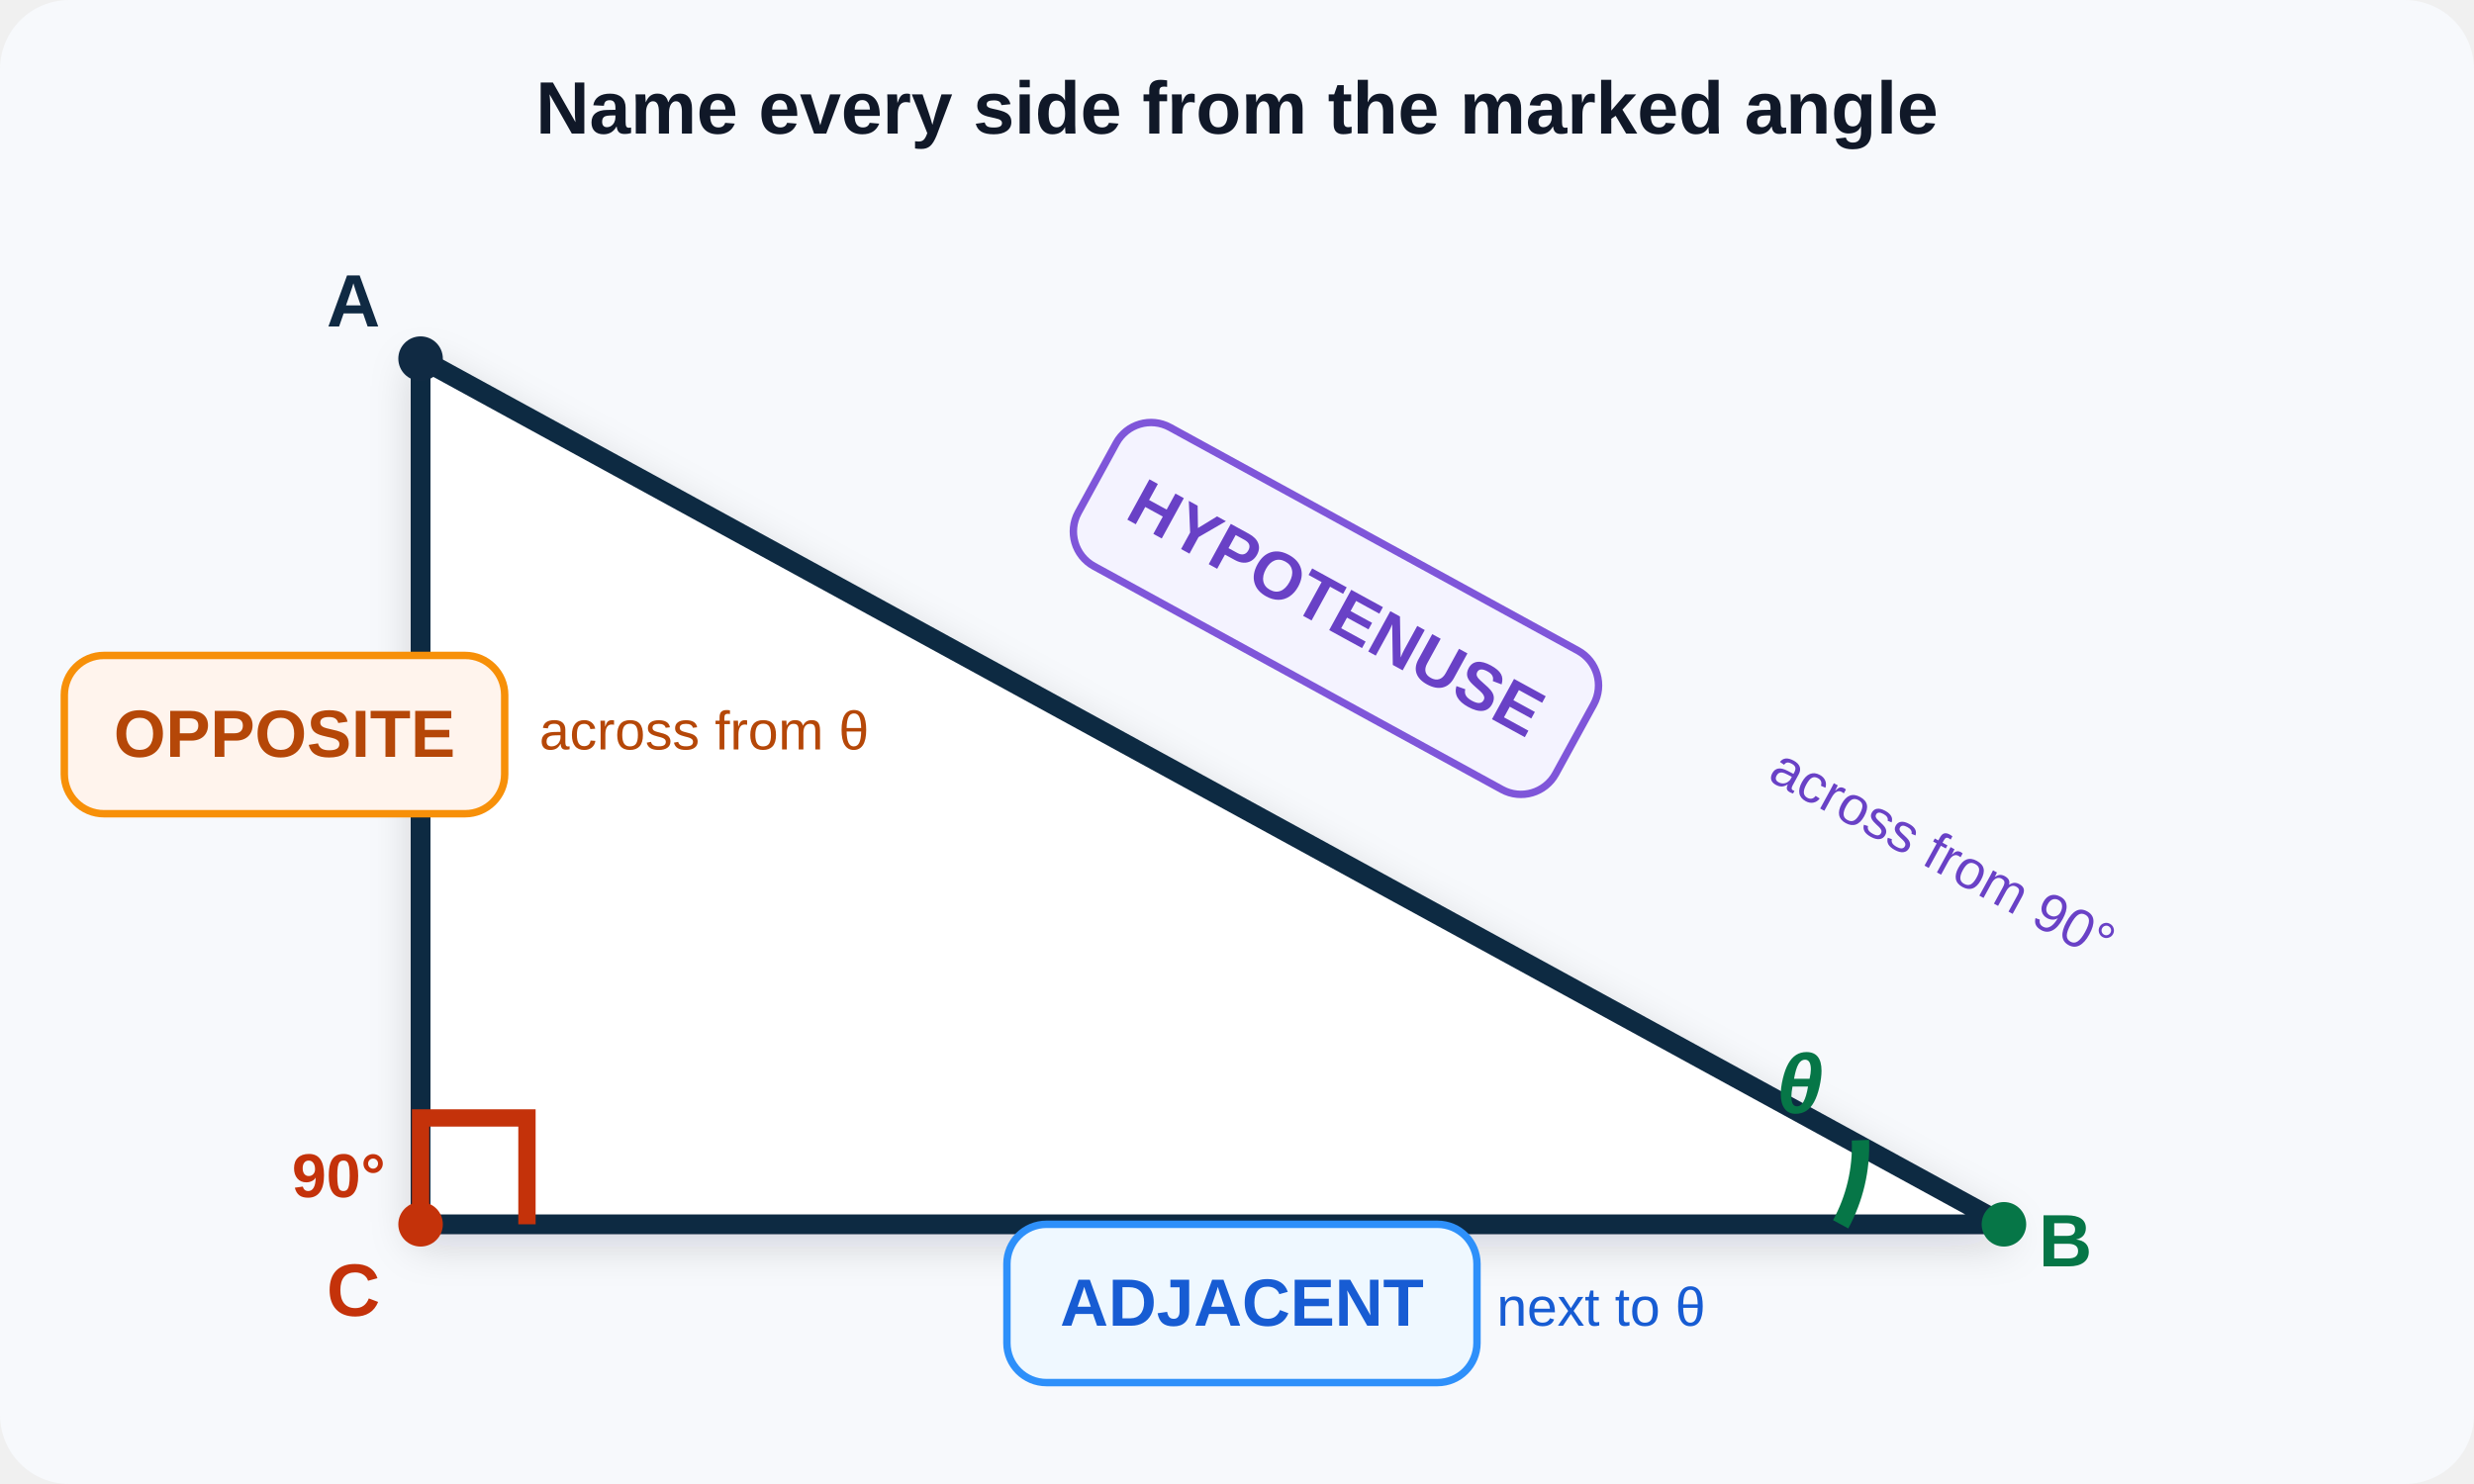
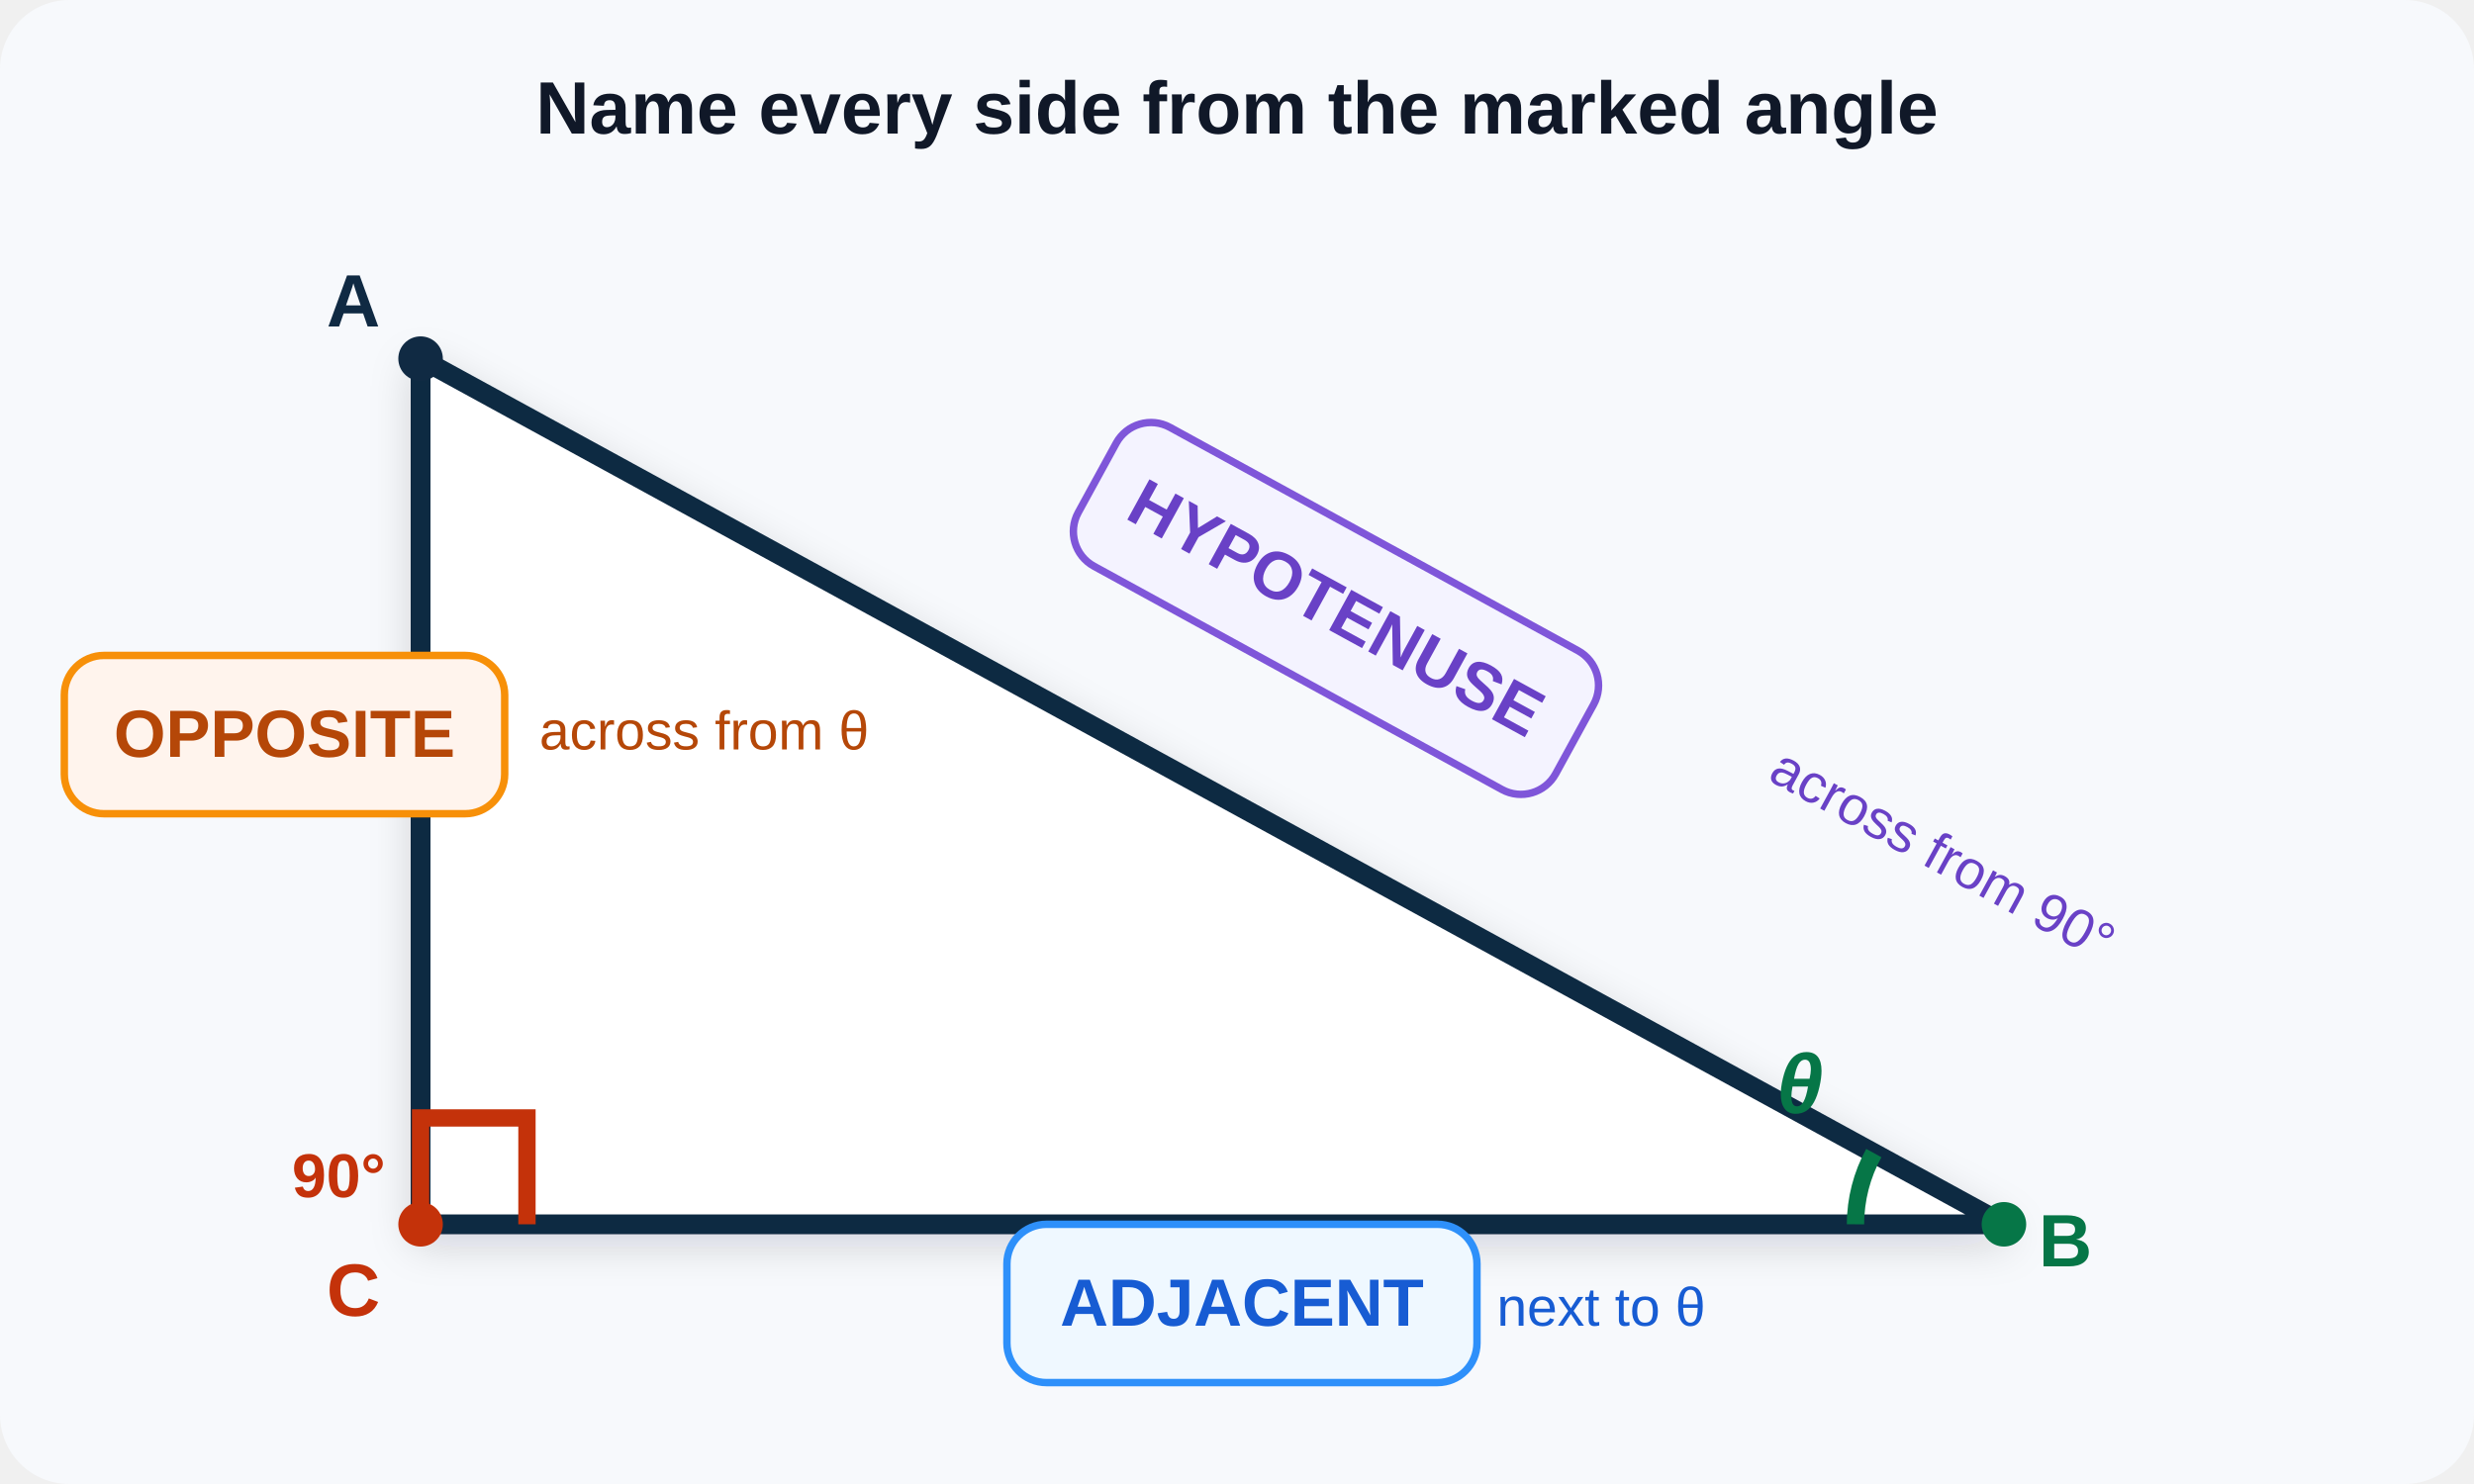
<svg xmlns="http://www.w3.org/2000/svg" width="1000" height="600" viewBox="0 0 1000 600" role="img" aria-labelledby="title desc">
  <defs>
    <filter id="shadow" x="-20%" y="-20%" width="140%" height="140%">
      <feDropShadow dx="0" dy="5" stdDeviation="8" flood-color="#101828" flood-opacity="0.15" />
    </filter>
  </defs>
  <rect width="1000" height="600" rx="28" fill="#f7f9fc" />
  <g font-family="Arial, Helvetica, sans-serif">
    <text x="500" y="54" text-anchor="middle" font-size="30" font-weight="700" fill="#101828">Name every side from the marked angle</text>
    <path d="M170 495 L810 495 L170 145 Z" fill="#ffffff" stroke="#102a43" stroke-width="8" stroke-linejoin="round" filter="url(#shadow)" />
    <path d="M170 495 L170 452 L213 452 L213 495" fill="none" stroke="#c4320a" stroke-width="7" />
    <text x="118" y="484" font-size="25" font-weight="700" fill="#c4320a">90°</text>
-     <path d="M744 495 A66 66 0 0 0 752 461" fill="none" stroke="#067647" stroke-width="7" />
+     <path d="M750 495 A60 60 0 0 1 757.4 466.2" fill="none" stroke="#067647" stroke-width="7" />
    <text x="718" y="450" font-size="34" font-weight="700" font-style="italic" fill="#067647">θ</text>
    <rect x="26" y="265" width="178" height="64" rx="16" fill="#fff4ed" stroke="#f79009" stroke-width="3" />
    <text x="115" y="306" text-anchor="middle" font-size="27" font-weight="700" fill="#b54708">OPPOSITE</text>
    <text x="218" y="303" font-size="22" fill="#b54708">across from θ</text>
    <rect x="407" y="495" width="190" height="64" rx="16" fill="#eff8ff" stroke="#2e90fa" stroke-width="3" />
    <text x="502" y="536" text-anchor="middle" font-size="27" font-weight="700" fill="#175cd3">ADJACENT</text>
    <text x="605" y="536" font-size="22" fill="#175cd3">next to θ</text>
    <rect x="430" y="214" width="220" height="64" rx="16" fill="#f4f3ff" stroke="#7f56d9" stroke-width="3" transform="rotate(28.7 540 246)" />
    <text x="540" y="255" text-anchor="middle" font-size="27" font-weight="700" fill="#6941c6" transform="rotate(28.7 540 246)">HYPOTENUSE</text>
    <text x="714" y="315" font-size="22" fill="#6941c6" transform="rotate(28.7 714 315)">across from 90°</text>
    <circle cx="810" cy="495" r="9" fill="#067647" />
    <circle cx="170" cy="495" r="9" fill="#c4320a" />
    <circle cx="170" cy="145" r="9" fill="#102a43" />
    <text x="132" y="132" font-size="30" font-weight="700" fill="#102a43">A</text>
    <text x="824" y="512" font-size="30" font-weight="700" fill="#067647">B</text>
    <text x="132" y="532" font-size="30" font-weight="700" fill="#c4320a">C</text>
  </g>
</svg>
